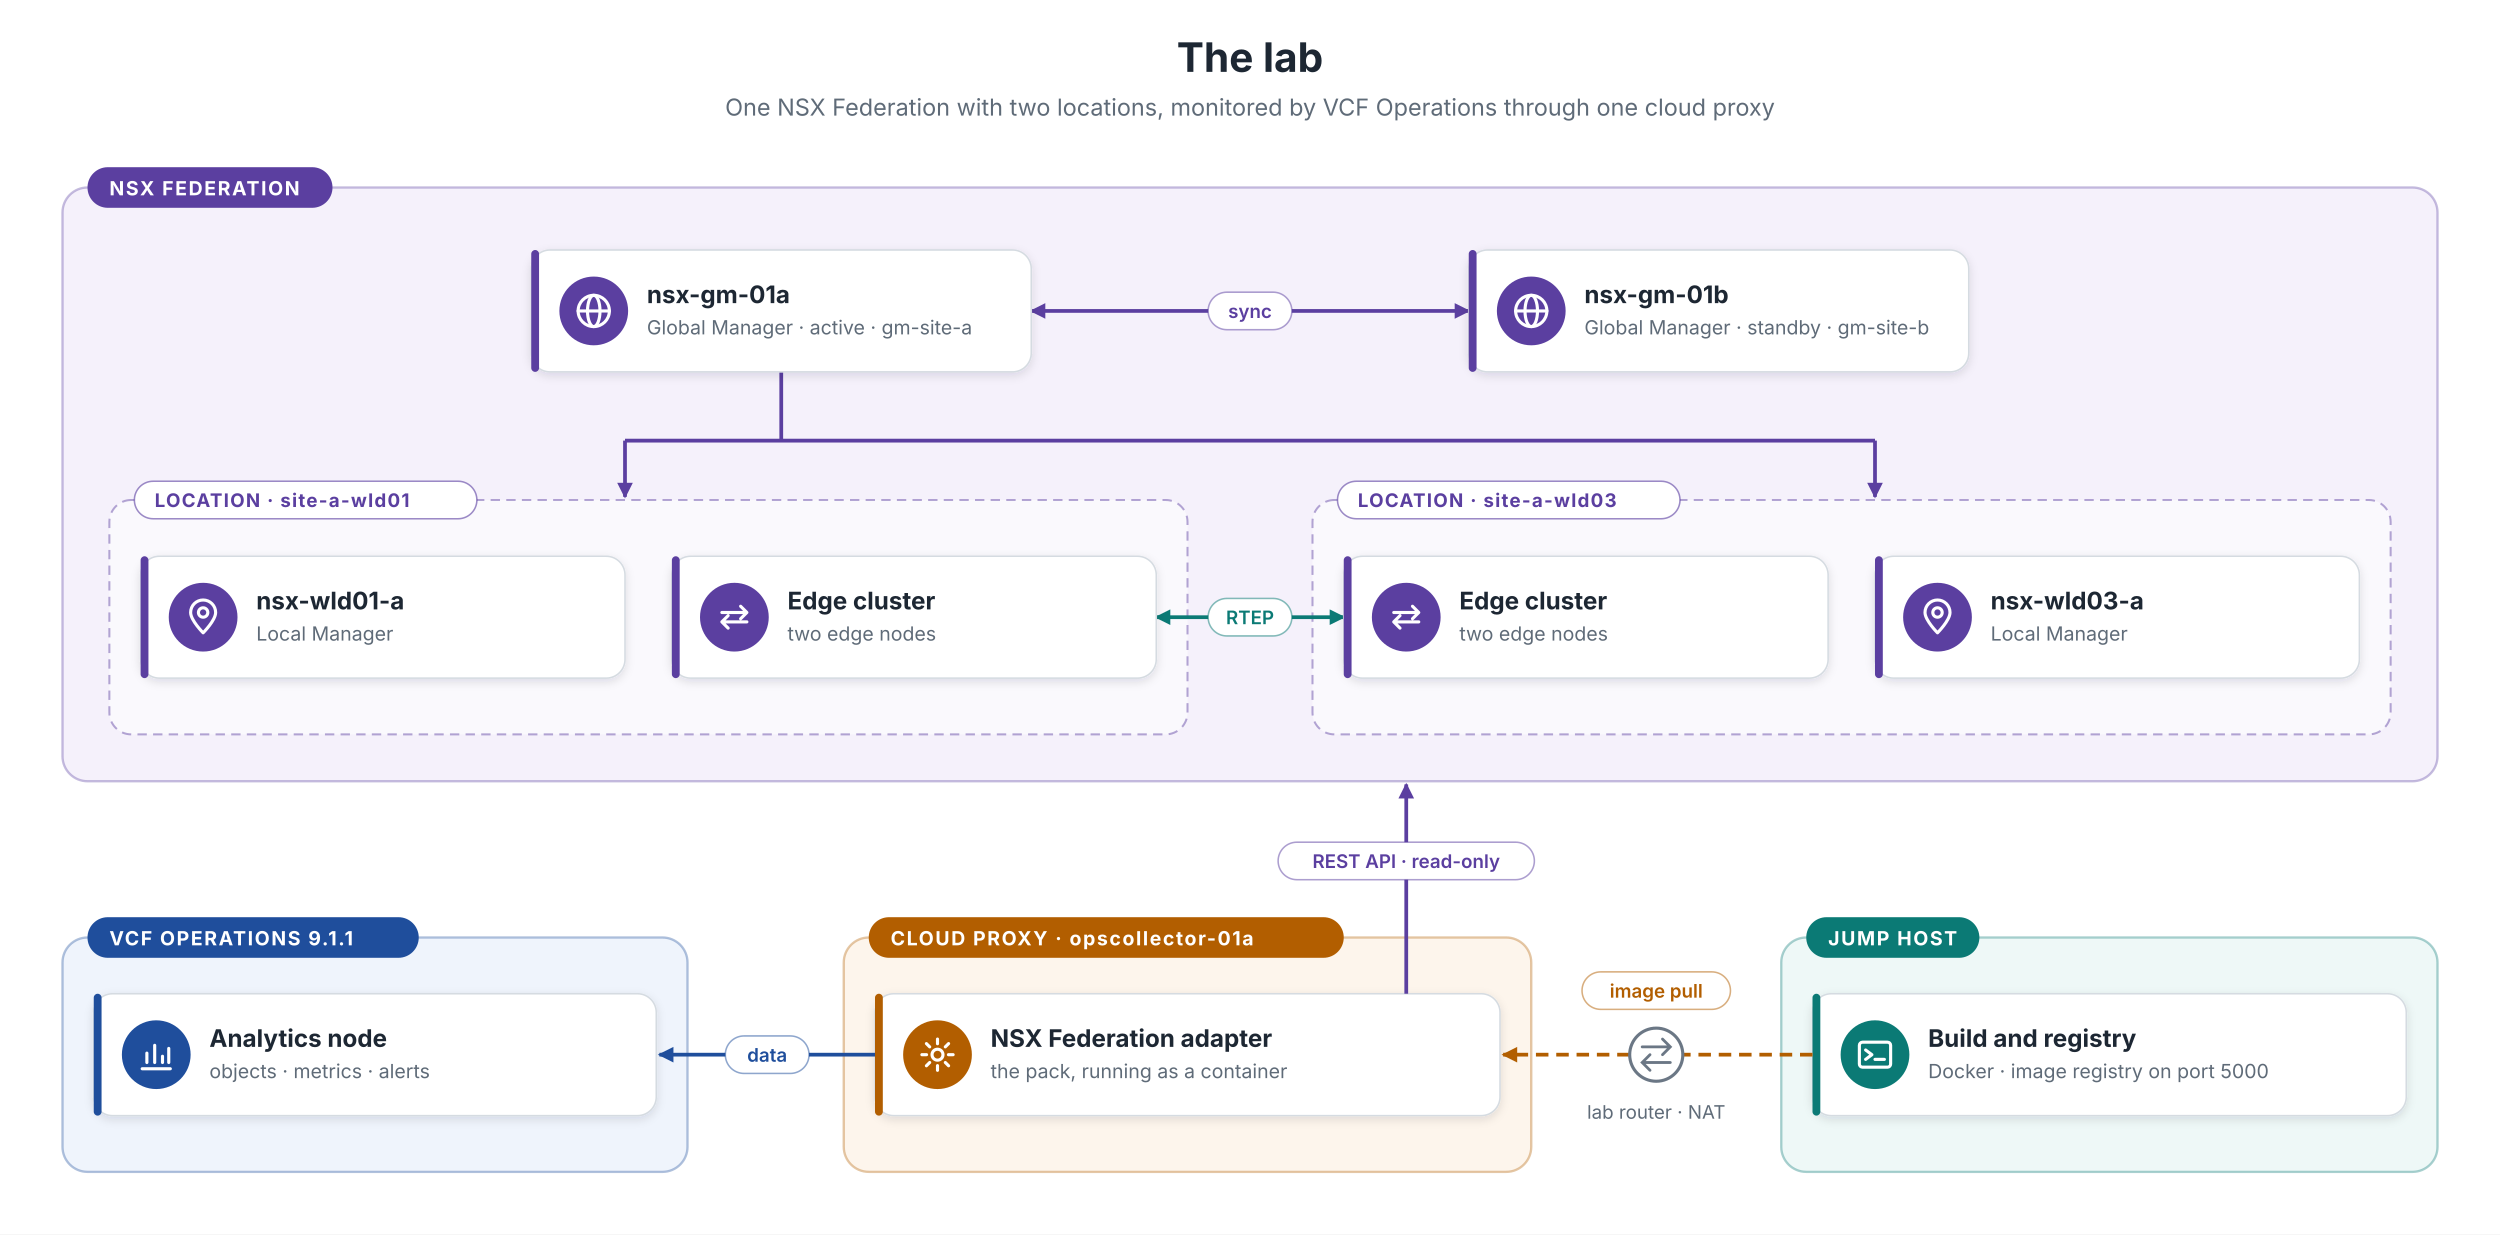
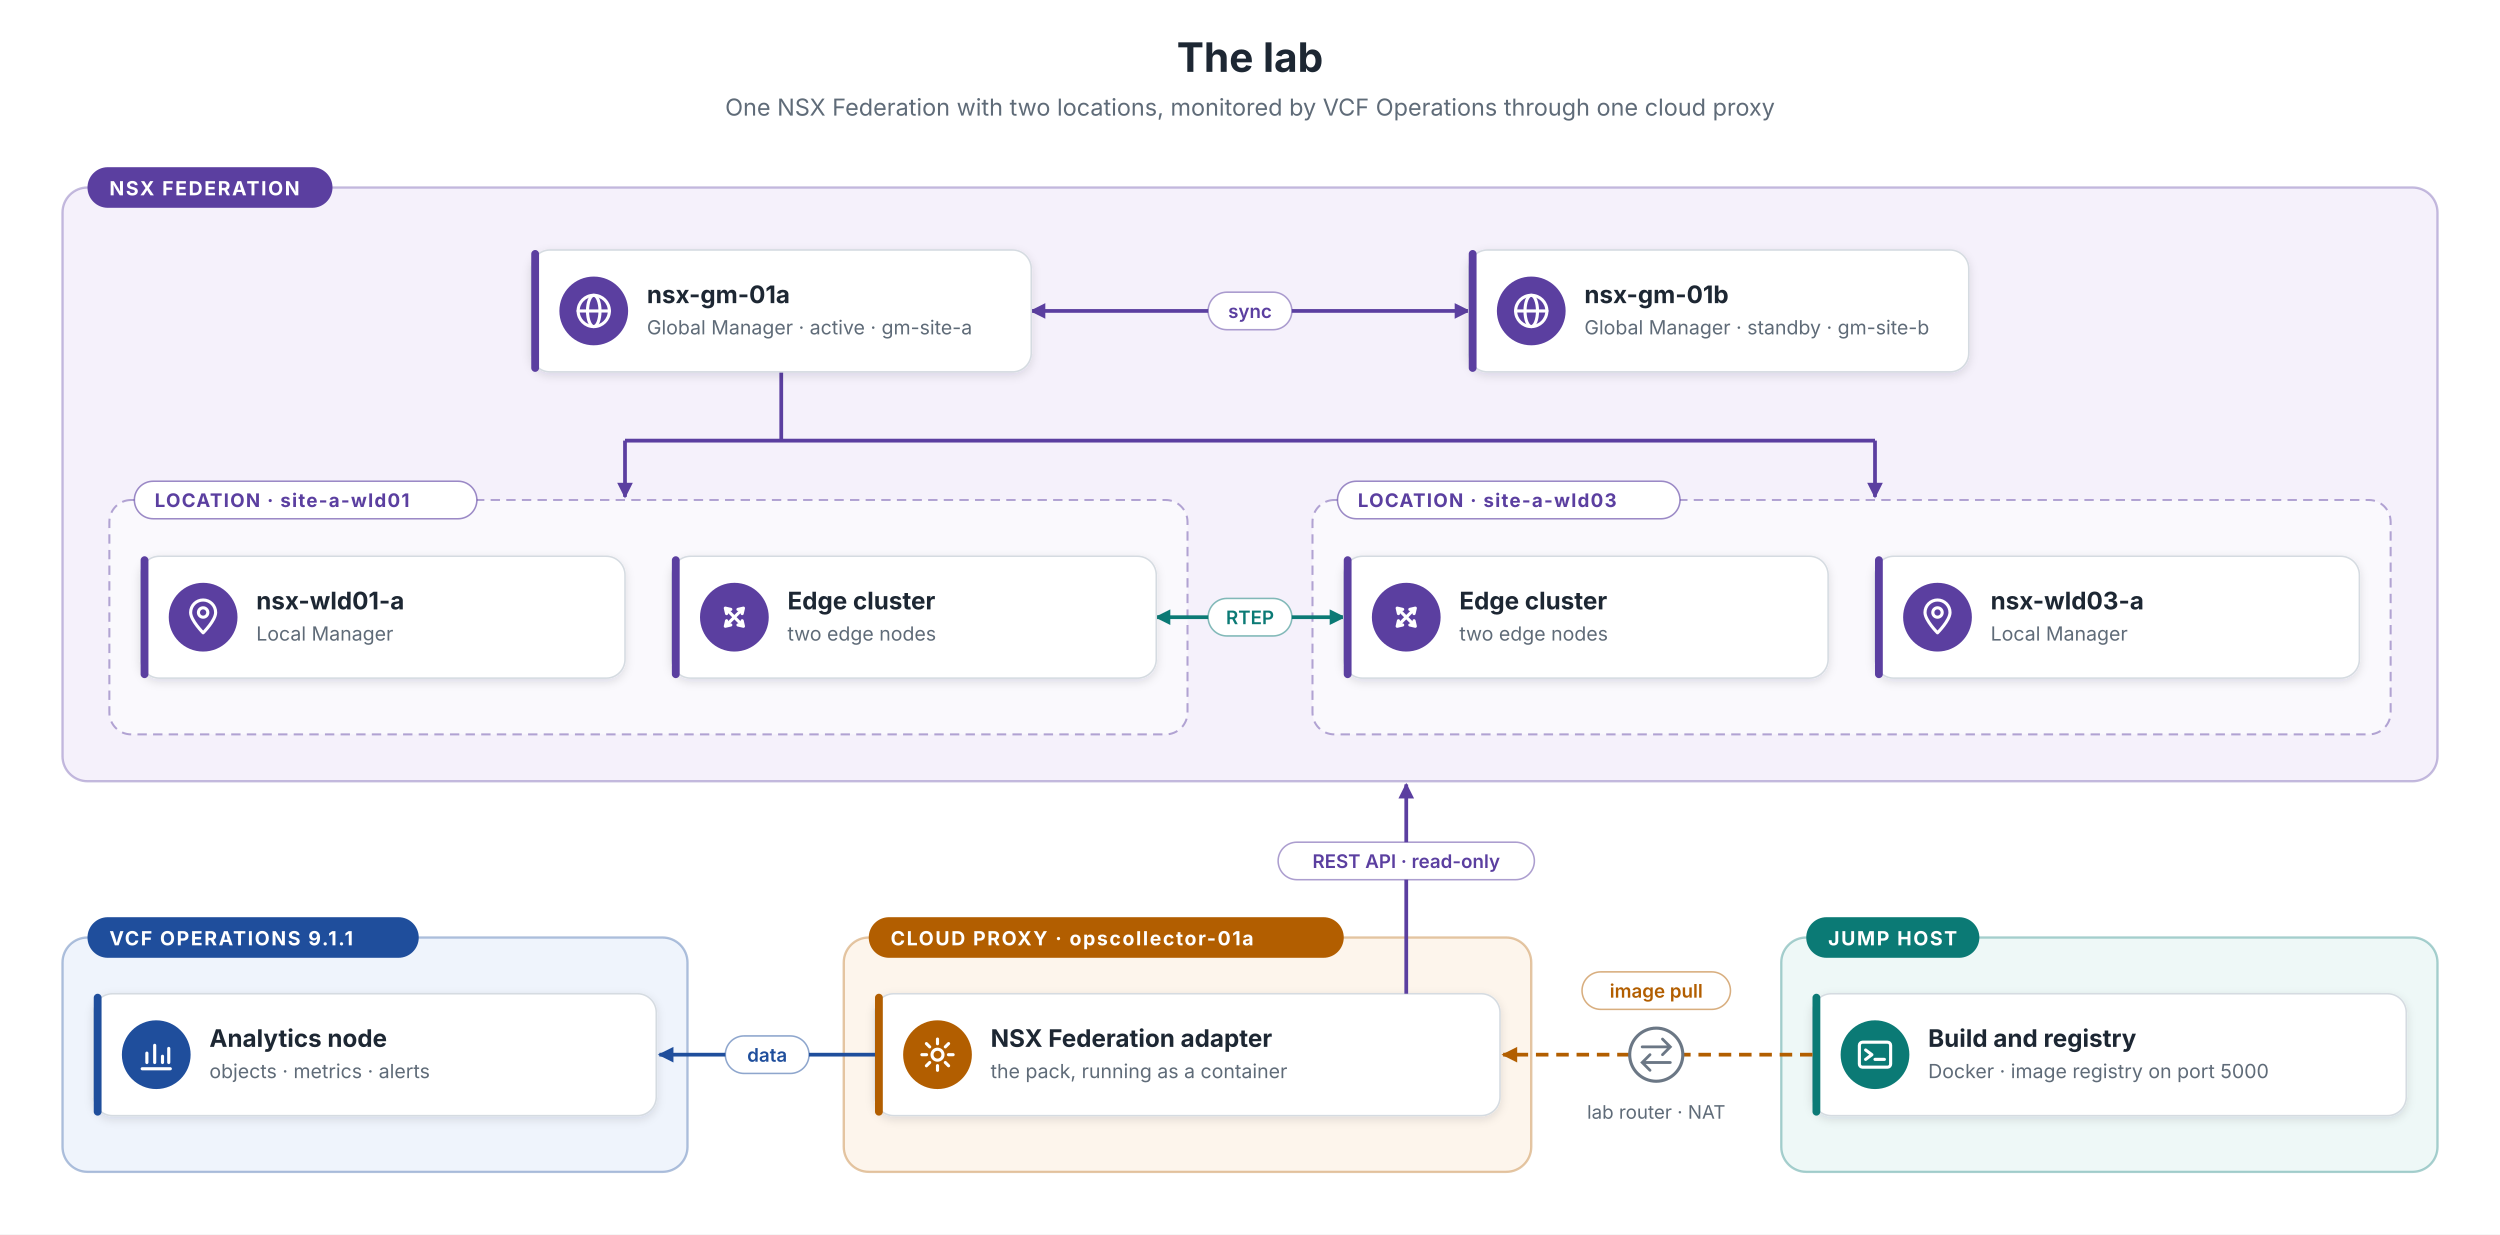
<svg xmlns="http://www.w3.org/2000/svg" width="1600" height="790" viewBox="0 0 1600 790" font-family="Inter, Segoe UI, Arial, Helvetica, sans-serif" fill="#1d2733">
  <defs>
    <filter id="sh" x="-10%" y="-20%" width="120%" height="150%">
      <feDropShadow dx="0" dy="2" stdDeviation="3" flood-color="#1d2733" flood-opacity="0.12" />
    </filter>
    <marker id="a-nsx" markerUnits="userSpaceOnUse" markerWidth="12" markerHeight="12" refX="10" refY="6" orient="auto">
      <path d="M1,1 L11,6 L1,11 z" fill="#5b3fa0" />
    </marker>
    <marker id="s-nsx" markerUnits="userSpaceOnUse" markerWidth="12" markerHeight="12" refX="2" refY="6" orient="auto">
      <path d="M11,1 L1,6 L11,11 z" fill="#5b3fa0" />
    </marker>
    <marker id="a-ops" markerUnits="userSpaceOnUse" markerWidth="12" markerHeight="12" refX="10" refY="6" orient="auto">
      <path d="M1,1 L11,6 L1,11 z" fill="#1f4e9c" />
    </marker>
    <marker id="s-ops" markerUnits="userSpaceOnUse" markerWidth="12" markerHeight="12" refX="2" refY="6" orient="auto">
      <path d="M11,1 L1,6 L11,11 z" fill="#1f4e9c" />
    </marker>
    <marker id="a-proxy" markerUnits="userSpaceOnUse" markerWidth="12" markerHeight="12" refX="10" refY="6" orient="auto">
      <path d="M1,1 L11,6 L1,11 z" fill="#b25e00" />
    </marker>
    <marker id="s-proxy" markerUnits="userSpaceOnUse" markerWidth="12" markerHeight="12" refX="2" refY="6" orient="auto">
      <path d="M11,1 L1,6 L11,11 z" fill="#b25e00" />
    </marker>
    <marker id="a-jump" markerUnits="userSpaceOnUse" markerWidth="12" markerHeight="12" refX="10" refY="6" orient="auto">
      <path d="M1,1 L11,6 L1,11 z" fill="#0b7a75" />
    </marker>
    <marker id="s-jump" markerUnits="userSpaceOnUse" markerWidth="12" markerHeight="12" refX="2" refY="6" orient="auto">
      <path d="M11,1 L1,6 L11,11 z" fill="#0b7a75" />
    </marker>
    <marker id="a-net" markerUnits="userSpaceOnUse" markerWidth="12" markerHeight="12" refX="10" refY="6" orient="auto">
      <path d="M1,1 L11,6 L1,11 z" fill="#6b7785" />
    </marker>
    <marker id="s-net" markerUnits="userSpaceOnUse" markerWidth="12" markerHeight="12" refX="2" refY="6" orient="auto">
      <path d="M11,1 L1,6 L11,11 z" fill="#6b7785" />
    </marker>
  </defs>
  <rect width="1600" height="790" fill="#ffffff" />
  <text x="800.0" y="46" font-size="26" fill="#1d2733" text-anchor="middle" font-weight="700">The lab</text>
  <text x="800.0" y="74" font-size="15" fill="#5f6b78" text-anchor="middle">One NSX Federation with two locations, monitored by VCF Operations through one cloud proxy</text>
  <rect x="40" y="120" width="1520" height="380" rx="16" fill="#f5f1fb" stroke="#5b3fa0" stroke-opacity="0.35" stroke-width="1.5" />
  <rect x="56" y="107" width="156.8" height="26" rx="13" fill="#5b3fa0" />
  <text x="70" y="125" font-size="12.5" fill="#ffffff" text-anchor="start" font-weight="700" letter-spacing="1">NSX FEDERATION</text>
  <path d="M660,199 L940,199" fill="none" stroke="#5b3fa0" stroke-width="2.4" stroke-linejoin="round" marker-end="url(#a-nsx)" marker-start="url(#s-nsx)" />
  <rect x="773.2" y="187" width="53.6" height="24" rx="12" fill="#ffffff" stroke="#5b3fa0" stroke-opacity="0.5" />
  <text x="800" y="203.5" font-size="12" fill="#5b3fa0" text-anchor="middle" font-weight="600">sync</text>
  <path d="M500,238 L500,282" fill="none" stroke="#5b3fa0" stroke-width="2.4" stroke-linejoin="round" />
  <path d="M400,282 L1200,282" fill="none" stroke="#5b3fa0" stroke-width="2.4" stroke-linejoin="round" />
  <path d="M400,282 L400,318" fill="none" stroke="#5b3fa0" stroke-width="2.4" stroke-linejoin="round" marker-end="url(#a-nsx)" />
  <path d="M1200,282 L1200,318" fill="none" stroke="#5b3fa0" stroke-width="2.4" stroke-linejoin="round" marker-end="url(#a-nsx)" />
  <rect x="340" y="160" width="320" height="78" rx="12" fill="#ffffff" stroke="#d5dbe1" filter="url(#sh)" />
  <rect x="340" y="160" width="5" height="78" rx="2.5" fill="#5b3fa0" />
  <circle cx="380" cy="199.0" r="22" fill="#5b3fa0" />
  <g transform="translate(368,187.0)" fill="none" stroke="#ffffff" stroke-width="2" stroke-linecap="round" stroke-linejoin="round">
    <circle cx="12" cy="12" r="10" />
    <ellipse cx="12" cy="12" rx="4" ry="10" />
    <path d="M2 12 H22" />
  </g>
  <text x="414" y="194.0" font-size="15.5" fill="#1d2733" text-anchor="start" font-weight="700">nsx-gm-01a</text>
  <text x="414" y="214.0" font-size="12.5" fill="#5f6b78" text-anchor="start">Global Manager · active · gm-site-a</text>
  <rect x="940" y="160" width="320" height="78" rx="12" fill="#ffffff" stroke="#d5dbe1" filter="url(#sh)" />
  <rect x="940" y="160" width="5" height="78" rx="2.5" fill="#5b3fa0" />
  <circle cx="980" cy="199.0" r="22" fill="#5b3fa0" />
  <g transform="translate(968,187.0)" fill="none" stroke="#ffffff" stroke-width="2" stroke-linecap="round" stroke-linejoin="round">
    <circle cx="12" cy="12" r="10" />
    <ellipse cx="12" cy="12" rx="4" ry="10" />
    <path d="M2 12 H22" />
  </g>
  <text x="1014" y="194.0" font-size="15.5" fill="#1d2733" text-anchor="start" font-weight="700">nsx-gm-01b</text>
  <text x="1014" y="214.0" font-size="12.5" fill="#5f6b78" text-anchor="start">Global Manager · standby · gm-site-b</text>
  <rect x="70" y="320" width="690" height="150" rx="14" fill="#ffffff" fill-opacity="0.55" stroke="#5b3fa0" stroke-opacity="0.45" stroke-width="1.3" stroke-dasharray="6 4" />
  <rect x="86" y="308" width="219.2" height="24" rx="12" fill="#ffffff" stroke="#5b3fa0" stroke-opacity="0.6" />
  <text x="99" y="324.5" font-size="12" fill="#5b3fa0" text-anchor="start" font-weight="700" letter-spacing="0.8">LOCATION · site-a-wld01</text>
  <rect x="840" y="320" width="690" height="150" rx="14" fill="#ffffff" fill-opacity="0.55" stroke="#5b3fa0" stroke-opacity="0.45" stroke-width="1.3" stroke-dasharray="6 4" />
  <rect x="856" y="308" width="219.2" height="24" rx="12" fill="#ffffff" stroke="#5b3fa0" stroke-opacity="0.6" />
  <text x="869" y="324.5" font-size="12" fill="#5b3fa0" text-anchor="start" font-weight="700" letter-spacing="0.8">LOCATION · site-a-wld03</text>
  <path d="M740,395 L860,395" fill="none" stroke="#0b7a75" stroke-width="2.4" stroke-linejoin="round" marker-end="url(#a-jump)" marker-start="url(#s-jump)" />
  <rect x="773.2" y="383" width="53.6" height="24" rx="12" fill="#ffffff" stroke="#0b7a75" stroke-opacity="0.5" />
  <text x="800" y="399.5" font-size="12" fill="#0b7a75" text-anchor="middle" font-weight="600">RTEP</text>
  <rect x="90" y="356" width="310" height="78" rx="12" fill="#ffffff" stroke="#d5dbe1" filter="url(#sh)" />
  <rect x="90" y="356" width="5" height="78" rx="2.5" fill="#5b3fa0" />
  <circle cx="130" cy="395.0" r="22" fill="#5b3fa0" />
  <g transform="translate(118,383.0)" fill="none" stroke="#ffffff" stroke-width="2" stroke-linecap="round" stroke-linejoin="round">
    <path d="M12 22 C12 22 4 14 4 9 A8 8 0 0 1 20 9 C20 14 12 22 12 22 Z" />
    <circle cx="12" cy="9" r="3" />
  </g>
  <text x="164" y="390.0" font-size="15.5" fill="#1d2733" text-anchor="start" font-weight="700">nsx-wld01-a</text>
  <text x="164" y="410.0" font-size="12.5" fill="#5f6b78" text-anchor="start">Local Manager</text>
  <rect x="430" y="356" width="310" height="78" rx="12" fill="#ffffff" stroke="#d5dbe1" filter="url(#sh)" />
  <rect x="430" y="356" width="5" height="78" rx="2.5" fill="#5b3fa0" />
  <circle cx="470" cy="395.0" r="22" fill="#5b3fa0" />
  <g transform="translate(458,383.0)" fill="none" stroke="#ffffff" stroke-width="2" stroke-linecap="round" stroke-linejoin="round">
-     <path d="M4 9 H20 M16 5 L20 9 L16 13 M20 15 H4 M8 11 L4 15 L8 19" />
+     <path d="M12 12 L6.20 6.20 M6.20 6.20 L7.01 9.71 M6.20 6.20 L9.71 7.01 M12 12 L17.80 6.20 M17.80 6.20 L14.29 7.01 M17.80 6.20 L16.99 9.71 M12 12 L17.80 17.80 M17.80 17.80 L16.99 14.29 M17.80 17.80 L14.29 16.99 M12 12 L6.20 17.80 M6.20 17.80 L9.71 16.99 M6.20 17.80 L7.01 14.29" />
  </g>
  <text x="504" y="390.0" font-size="15.5" fill="#1d2733" text-anchor="start" font-weight="700">Edge cluster</text>
  <text x="504" y="410.0" font-size="12.5" fill="#5f6b78" text-anchor="start">two edge nodes</text>
  <rect x="860" y="356" width="310" height="78" rx="12" fill="#ffffff" stroke="#d5dbe1" filter="url(#sh)" />
  <rect x="860" y="356" width="5" height="78" rx="2.5" fill="#5b3fa0" />
  <circle cx="900" cy="395.0" r="22" fill="#5b3fa0" />
  <g transform="translate(888,383.0)" fill="none" stroke="#ffffff" stroke-width="2" stroke-linecap="round" stroke-linejoin="round">
-     <path d="M4 9 H20 M16 5 L20 9 L16 13 M20 15 H4 M8 11 L4 15 L8 19" />
+     <path d="M12 12 L6.20 6.20 M6.20 6.20 L7.01 9.71 M6.20 6.20 L9.71 7.01 M12 12 L17.80 6.20 M17.80 6.20 L14.29 7.01 M17.80 6.20 L16.99 9.71 M12 12 L17.80 17.80 M17.80 17.80 L16.99 14.29 M17.80 17.80 L14.29 16.99 M12 12 L6.20 17.80 M6.20 17.80 L9.71 16.99 M6.20 17.80 L7.01 14.29" />
  </g>
  <text x="934" y="390.0" font-size="15.5" fill="#1d2733" text-anchor="start" font-weight="700">Edge cluster</text>
  <text x="934" y="410.0" font-size="12.5" fill="#5f6b78" text-anchor="start">two edge nodes</text>
  <rect x="1200" y="356" width="310" height="78" rx="12" fill="#ffffff" stroke="#d5dbe1" filter="url(#sh)" />
  <rect x="1200" y="356" width="5" height="78" rx="2.5" fill="#5b3fa0" />
  <circle cx="1240" cy="395.0" r="22" fill="#5b3fa0" />
  <g transform="translate(1228,383.0)" fill="none" stroke="#ffffff" stroke-width="2" stroke-linecap="round" stroke-linejoin="round">
    <path d="M12 22 C12 22 4 14 4 9 A8 8 0 0 1 20 9 C20 14 12 22 12 22 Z" />
    <circle cx="12" cy="9" r="3" />
  </g>
  <text x="1274" y="390.0" font-size="15.5" fill="#1d2733" text-anchor="start" font-weight="700">nsx-wld03-a</text>
  <text x="1274" y="410.0" font-size="12.5" fill="#5f6b78" text-anchor="start">Local Manager</text>
  <rect x="40" y="600" width="400" height="150" rx="16" fill="#eff4fc" stroke="#1f4e9c" stroke-opacity="0.35" stroke-width="1.5" />
  <rect x="56" y="587" width="212.0" height="26" rx="13" fill="#1f4e9c" />
  <text x="70" y="605" font-size="12.5" fill="#ffffff" text-anchor="start" font-weight="700" letter-spacing="1">VCF OPERATIONS 9.1.1</text>
  <rect x="60" y="636" width="360" height="78" rx="12" fill="#ffffff" stroke="#d5dbe1" filter="url(#sh)" />
  <rect x="60" y="636" width="5" height="78" rx="2.5" fill="#1f4e9c" />
  <circle cx="100" cy="675.0" r="22" fill="#1f4e9c" />
  <g transform="translate(88,663.0)" fill="none" stroke="#ffffff" stroke-width="2" stroke-linecap="round" stroke-linejoin="round">
    <path d="M3 21 H21" />
    <path d="M6 17 V11" />
    <path d="M11 17 V6" />
    <path d="M16 17 V13" />
    <path d="M20 17 V8" />
  </g>
  <text x="134" y="670.0" font-size="15.5" fill="#1d2733" text-anchor="start" font-weight="700">Analytics node</text>
  <text x="134" y="690.0" font-size="12.5" fill="#5f6b78" text-anchor="start">objects · metrics · alerts</text>
  <rect x="540" y="600" width="440" height="150" rx="16" fill="#fdf5ec" stroke="#b25e00" stroke-opacity="0.35" stroke-width="1.5" />
  <rect x="556" y="587" width="304.0" height="26" rx="13" fill="#b25e00" />
  <text x="570" y="605" font-size="12.5" fill="#ffffff" text-anchor="start" font-weight="700" letter-spacing="1">CLOUD PROXY · opscollector-01a</text>
  <rect x="560" y="636" width="400" height="78" rx="12" fill="#ffffff" stroke="#d5dbe1" filter="url(#sh)" />
  <rect x="560" y="636" width="5" height="78" rx="2.5" fill="#b25e00" />
  <circle cx="600" cy="675.0" r="22" fill="#b25e00" />
  <g transform="translate(588,663.0)" fill="none" stroke="#ffffff" stroke-width="2" stroke-linecap="round" stroke-linejoin="round">
    <circle cx="12" cy="12" r="3.5" />
    <path d="M12 2 V5 M12 19 V22 M2 12 H5 M19 12 H22 M4.9 4.9 L7 7 M17 17 L19.1 19.1 M4.9 19.1 L7 17 M17 7 L19.1 4.9" />
  </g>
  <text x="634" y="670.0" font-size="15.5" fill="#1d2733" text-anchor="start" font-weight="700">NSX Federation adapter</text>
  <text x="634" y="690.0" font-size="12.5" fill="#5f6b78" text-anchor="start">the pack, running as a container</text>
  <rect x="1140" y="600" width="420" height="150" rx="16" fill="#eef8f7" stroke="#0b7a75" stroke-opacity="0.35" stroke-width="1.5" />
  <rect x="1156" y="587" width="110.8" height="26" rx="13" fill="#0b7a75" />
  <text x="1170" y="605" font-size="12.5" fill="#ffffff" text-anchor="start" font-weight="700" letter-spacing="1">JUMP HOST</text>
  <rect x="1160" y="636" width="380" height="78" rx="12" fill="#ffffff" stroke="#d5dbe1" filter="url(#sh)" />
  <rect x="1160" y="636" width="5" height="78" rx="2.5" fill="#0b7a75" />
  <circle cx="1200" cy="675.0" r="22" fill="#0b7a75" />
  <g transform="translate(1188,663.0)" fill="none" stroke="#ffffff" stroke-width="2" stroke-linecap="round" stroke-linejoin="round">
    <rect x="2" y="4" width="20" height="16" rx="2" />
    <path d="M6 9 L10 12 L6 15" />
    <path d="M12 15 H18" />
  </g>
  <text x="1234" y="670.0" font-size="15.5" fill="#1d2733" text-anchor="start" font-weight="700">Build and registry</text>
  <text x="1234" y="690.0" font-size="12.5" fill="#5f6b78" text-anchor="start">Docker · image registry on port 5000</text>
  <path d="M900,636 L900,502" fill="none" stroke="#5b3fa0" stroke-width="2.4" stroke-linejoin="round" marker-end="url(#a-nsx)" />
  <rect x="818.0" y="539" width="164.0" height="24" rx="12" fill="#ffffff" stroke="#5b3fa0" stroke-opacity="0.5" />
  <text x="900" y="555.5" font-size="12" fill="#5b3fa0" text-anchor="middle" font-weight="600">REST API · read-only</text>
  <path d="M560,675 L422,675" fill="none" stroke="#1f4e9c" stroke-width="2.4" stroke-linejoin="round" marker-end="url(#a-ops)" />
  <rect x="464.2" y="663" width="53.6" height="24" rx="12" fill="#ffffff" stroke="#1f4e9c" stroke-opacity="0.5" />
  <text x="491" y="679.5" font-size="12" fill="#1f4e9c" text-anchor="middle" font-weight="600">data</text>
  <path d="M1160,675 L962,675" fill="none" stroke="#b25e00" stroke-width="2.4" stroke-linejoin="round" stroke-dasharray="8 5" marker-end="url(#a-proxy)" />
  <circle cx="1060" cy="675" r="17" fill="#ffffff" stroke="#6b7785" stroke-width="2" />
  <path d="M1051,670 H1069 M1064,665 L1069,670 L1064,675 M1069,680 H1051 M1056,675 L1051,680 L1056,685" fill="none" stroke="#6b7785" stroke-width="1.8" stroke-linecap="round" />
  <text x="1060" y="716" font-size="12" fill="#5f6b78" text-anchor="middle">lab router · NAT</text>
  <rect x="1012.5" y="622" width="95.0" height="24" rx="12" fill="#ffffff" stroke="#b25e00" stroke-opacity="0.5" />
  <text x="1060" y="638.5" font-size="12" fill="#b25e00" text-anchor="middle" font-weight="600">image pull</text>
</svg>
